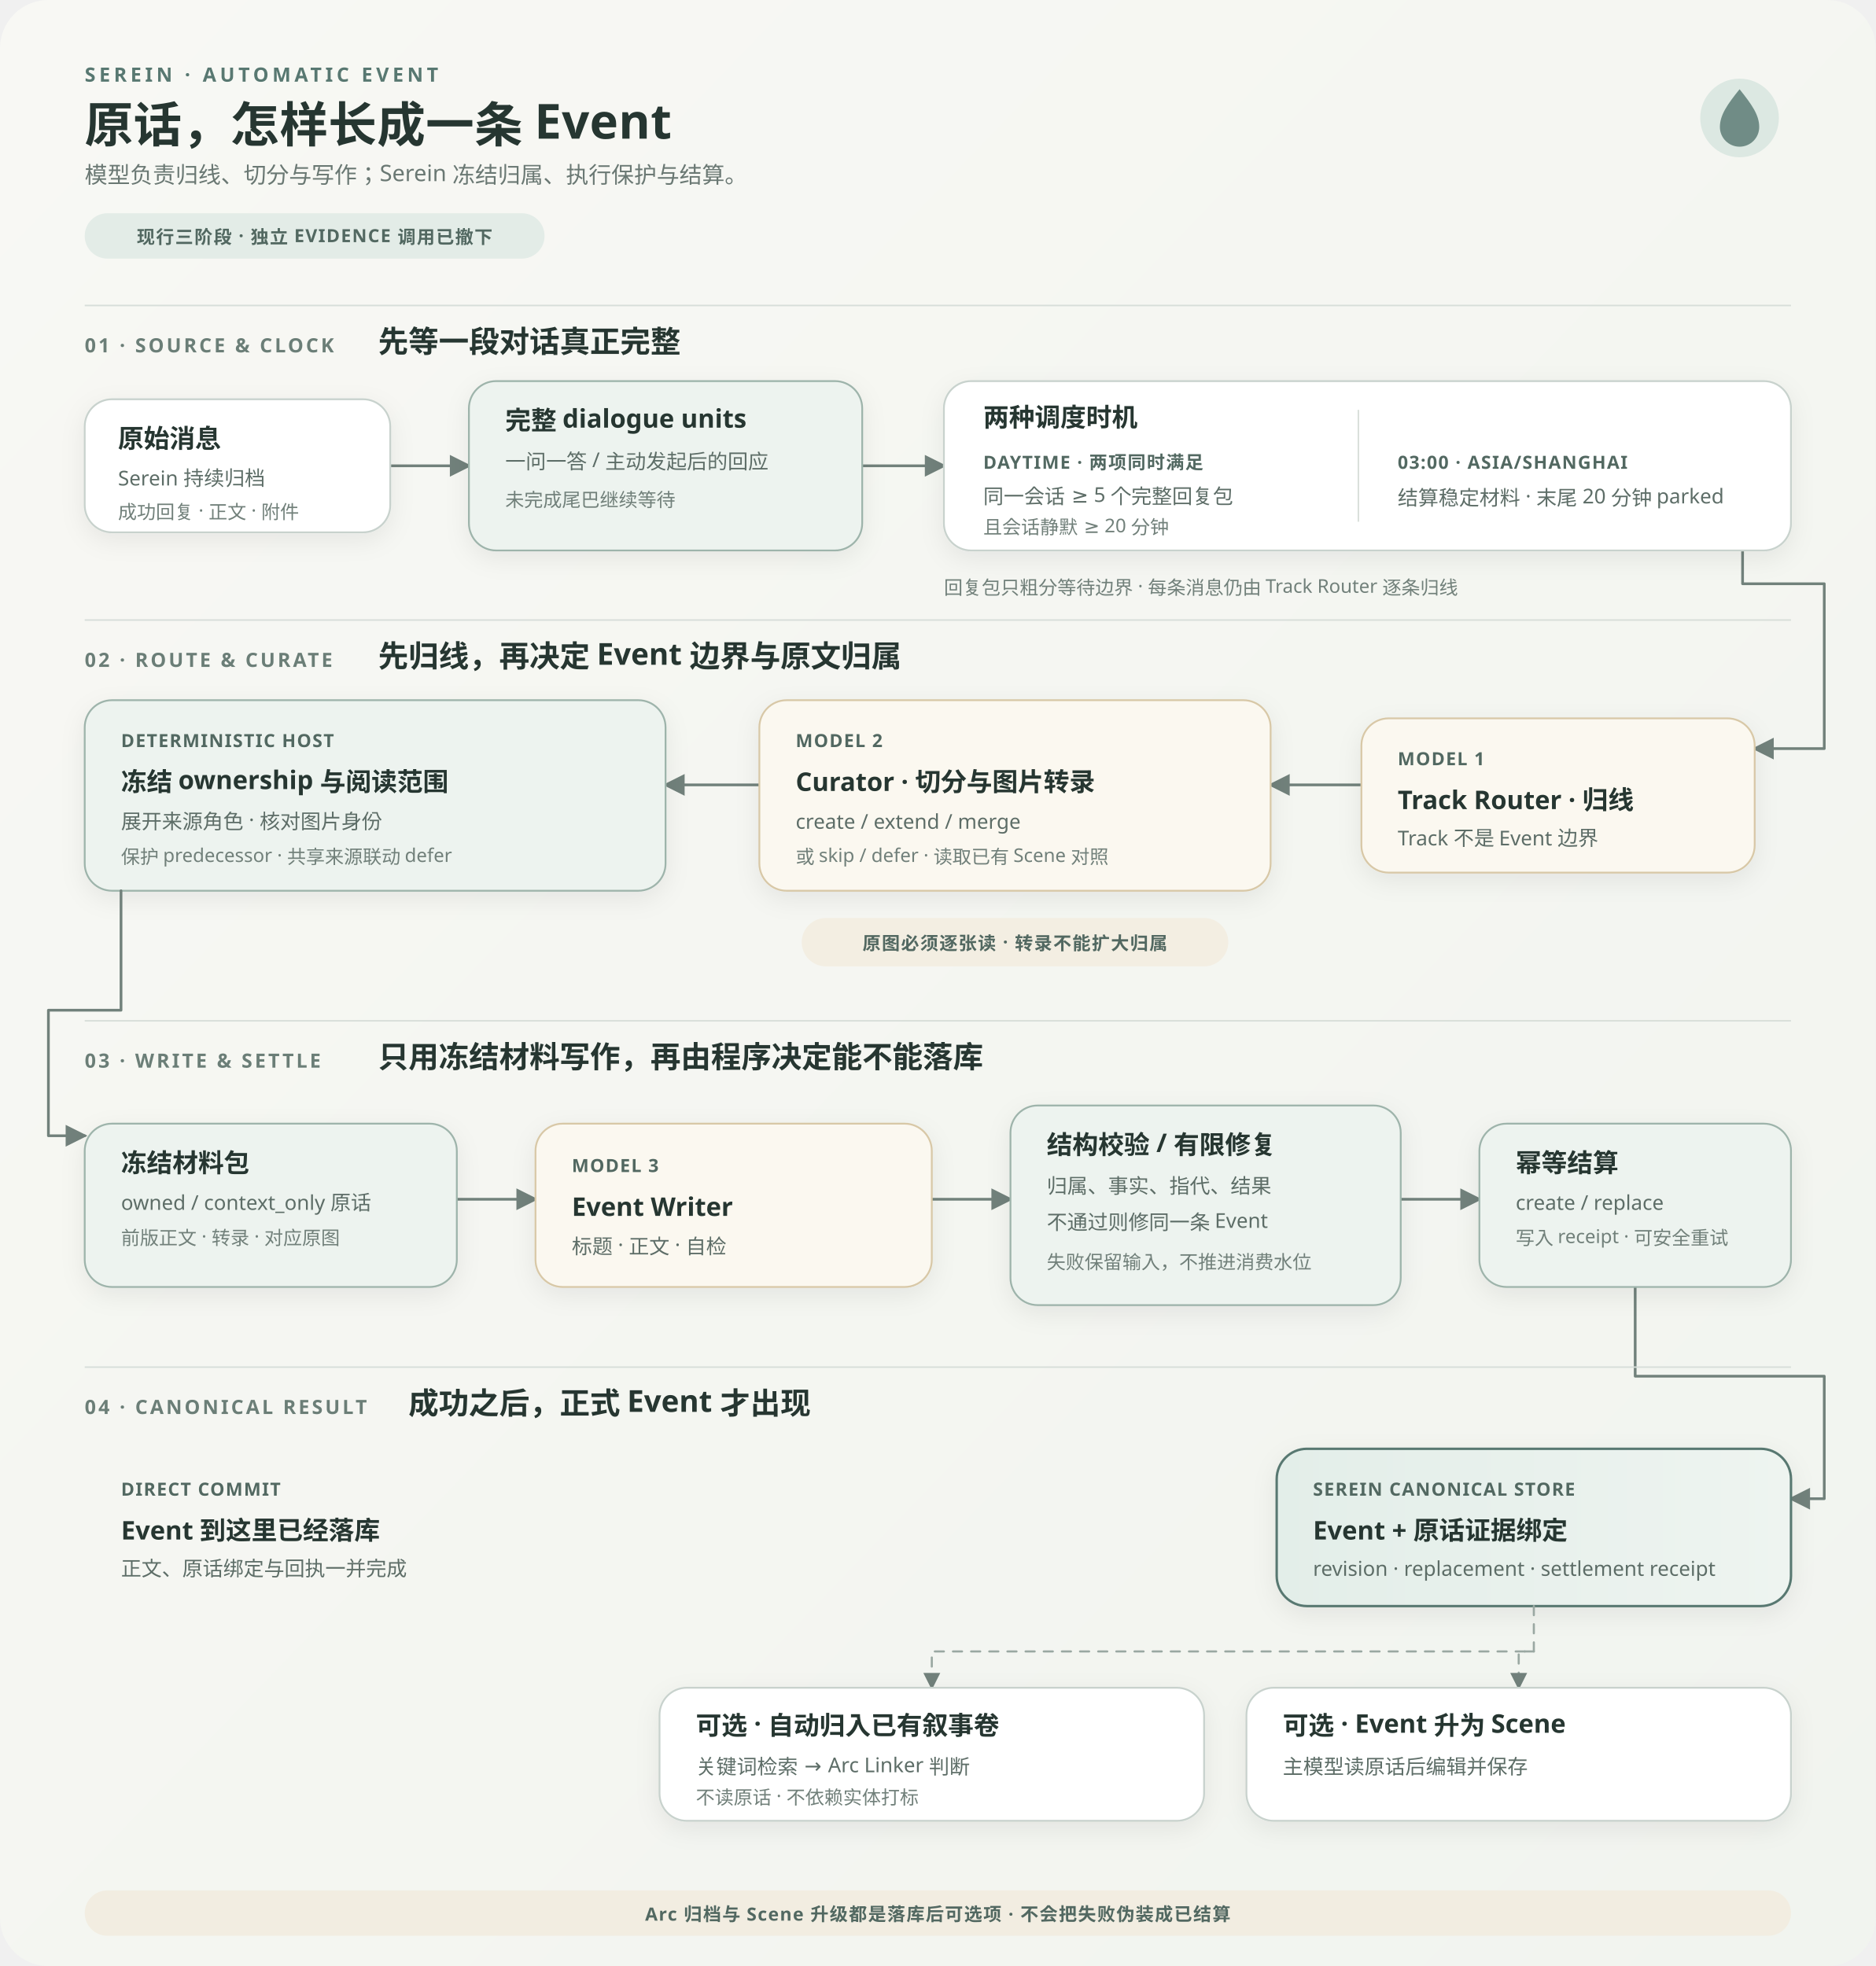
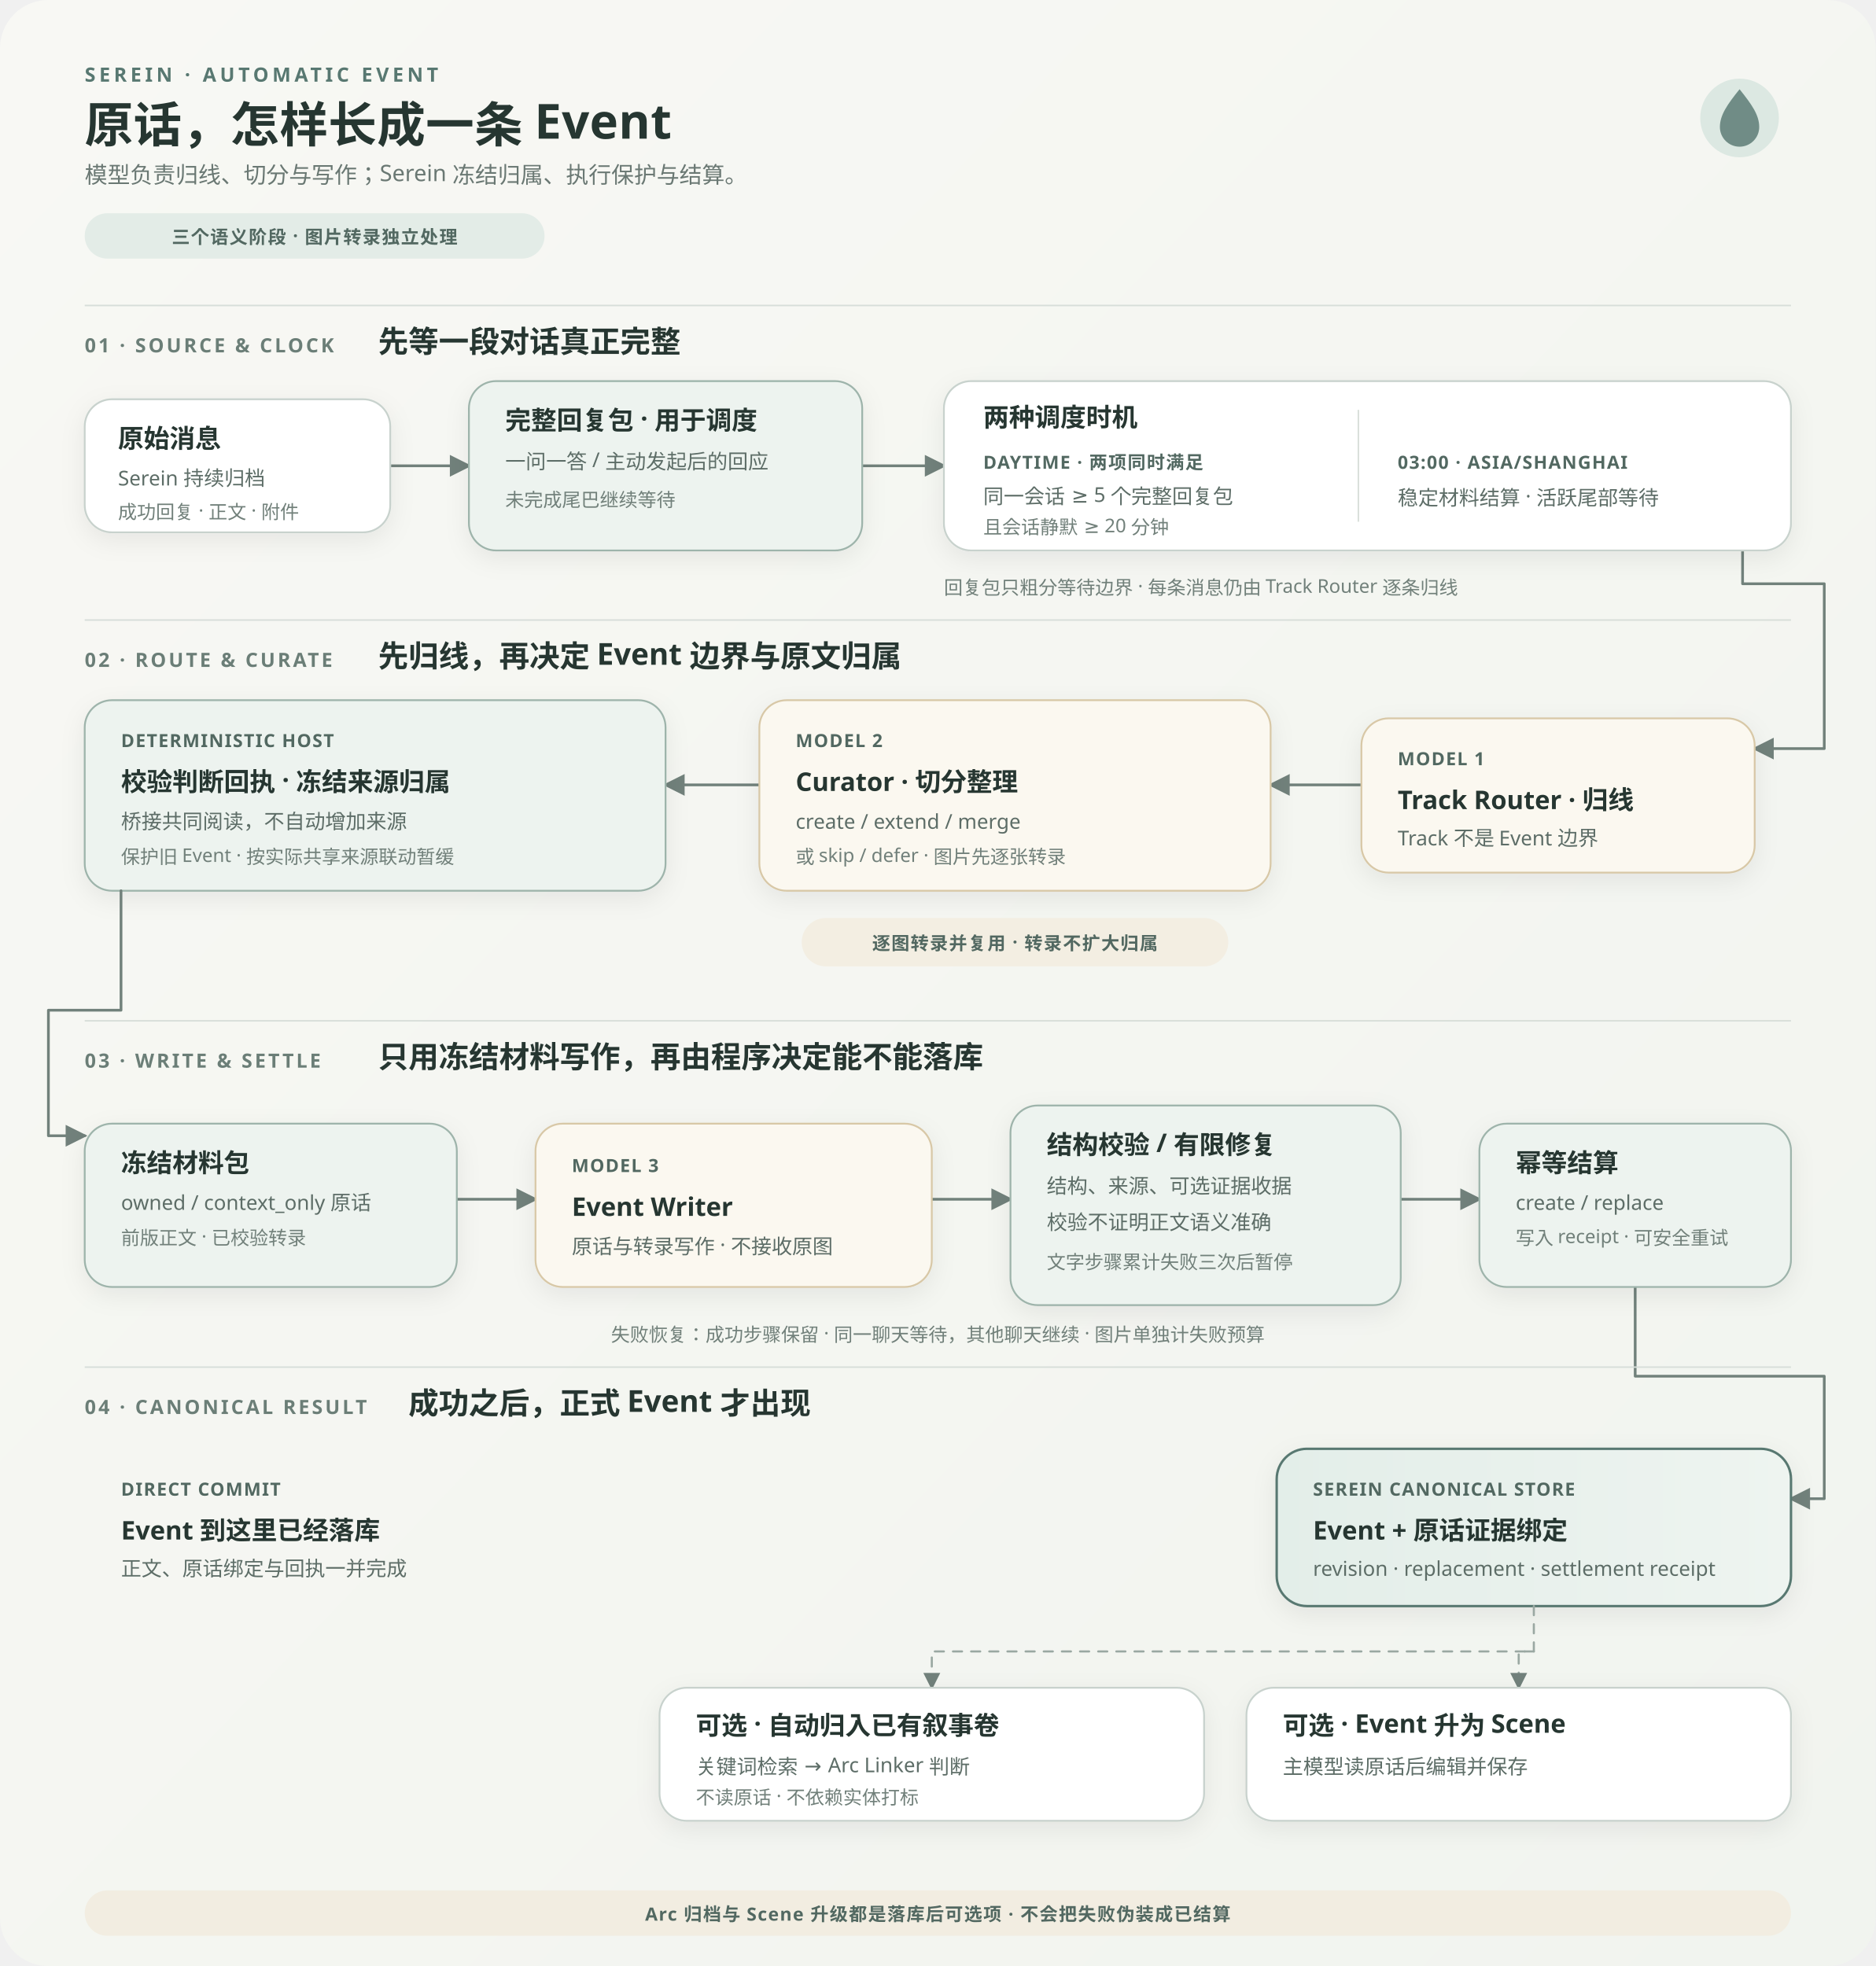
<svg xmlns="http://www.w3.org/2000/svg" width="1240" height="1300" viewBox="0 0 1240 1300" role="img" aria-labelledby="title desc">
  <defs>
    <linearGradient id="paper" x1="0" y1="0" x2="1" y2="1">
      <stop offset="0" stop-color="#f8f8f4" />
      <stop offset="1" stop-color="#f1f4ef" />
    </linearGradient>
    <linearGradient id="canonical" x1="0" y1="0" x2="1" y2="0">
      <stop offset="0" stop-color="#e3eee9" />
      <stop offset="1" stop-color="#eef4f0" />
    </linearGradient>
    <filter id="shadow" x="-15%" y="-20%" width="130%" height="145%">
      <feDropShadow dx="0" dy="5" stdDeviation="8" flood-color="#24332f" flood-opacity=".07" />
    </filter>
    <marker id="arrow" markerWidth="8" markerHeight="8" refX="7" refY="4" orient="auto" markerUnits="strokeWidth">
      <path d="M0 0L8 4L0 8Z" fill="#71817b" />
    </marker>
    <style>
      text{font-family:"Noto Sans SC","Microsoft YaHei",system-ui,sans-serif;fill:#263631}
      .eyebrow{font-size:13px;font-weight:700;letter-spacing:2.4px;fill:#587871}
      .title{font-size:32px;font-weight:700;letter-spacing:.2px}
      .subtitle{font-size:15px;fill:#6a7873}
      .stage-no{font-size:13px;font-weight:700;letter-spacing:1.6px;fill:#6b7e77}
      .stage-title{font-size:20px;font-weight:700}
      .node-title{font-size:17px;font-weight:700}
      .node-copy{font-size:13.5px;fill:#5d6d67}
      .small{font-size:12.5px;fill:#71807a}
      .chip{font-size:12px;font-weight:700;letter-spacing:.7px;fill:#526861}
      .rule{stroke:#d7ded9;stroke-width:1}
      .line{fill:none;stroke:#71817b;stroke-width:1.8;stroke-linecap:round;stroke-linejoin:round;marker-end:url(#arrow)}
      .optional-line{fill:none;stroke:#9aa8a2;stroke-width:1.4;stroke-dasharray:6 6;stroke-linecap:round;stroke-linejoin:round;marker-end:url(#arrow)}
      .node{fill:#fff;stroke:#c8d2cd;stroke-width:1.2}
      .model{fill:#fbf8f0;stroke:#d8c8a7;stroke-width:1.2}
      .host{fill:#edf3ef;stroke:#9eb4ab;stroke-width:1.2}
      .store{fill:url(#canonical);stroke:#587871;stroke-width:1.6}
    </style>
  </defs>
  <rect width="1240" height="1300" rx="32" fill="url(#paper)" />
  <circle cx="1150" cy="78" r="26" fill="#dce8e2" />
  <path d="M1150 59c-8 10-13 17-13 25a13 13 0 0 0 26 0c0-8-5-15-13-25Z" fill="#587871" opacity=".82" />
  <text x="56" y="54" class="eyebrow">SEREIN · AUTOMATIC EVENT</text>
  <text x="56" y="94" class="title">原话，怎样长成一条 Event</text>
  <text x="56" y="121" class="subtitle">模型负责归线、切分与写作；Serein 冻结归属、执行保护与结算。</text>
  <rect x="56" y="141" width="304" height="30" rx="15" fill="#e3ece7" />
-   <text x="208" y="161" text-anchor="middle" class="chip">现行三阶段 · 独立 EVIDENCE 调用已撤下</text>
+   <text x="208" y="161" text-anchor="middle" class="chip">三个语义阶段 · 图片转录独立处理</text>
  <line x1="56" y1="202" x2="1184" y2="202" class="rule" />
  <text x="56" y="233" class="stage-no">01 · SOURCE &amp; CLOCK</text>
  <text x="250" y="233" class="stage-title">先等一段对话真正完整</text>
  <path d="M258 308H310" class="line" />
  <path d="M570 308H624" class="line" />
  <path d="M1152 358V386H1206V495H1160" class="line" />
  <g filter="url(#shadow)">
    <rect x="56" y="264" width="202" height="88" rx="18" class="node" />
    <rect x="310" y="252" width="260" height="112" rx="18" class="host" />
    <rect x="624" y="252" width="560" height="112" rx="18" class="node" />
  </g>
  <text x="78" y="296" class="node-title">原始消息</text>
  <text x="78" y="321" class="node-copy">Serein 持续归档</text>
  <text x="78" y="343" class="small">成功回复 · 正文 · 附件</text>
-   <text x="334" y="284" class="node-title">完整 dialogue units</text>
+   <text x="334" y="284" class="node-title">完整回复包 · 用于调度</text>
  <text x="334" y="310" class="node-copy">一问一答 / 主动发起后的回应</text>
  <text x="334" y="335" class="small">未完成尾巴继续等待</text>
  <text x="650" y="282" class="node-title">两种调度时机</text>
  <line x1="898" y1="271" x2="898" y2="345" stroke="#d8ded9" />
  <text x="650" y="310" class="chip">DAYTIME · 两项同时满足</text>
  <text x="650" y="333" class="node-copy">同一会话 ≥ 5 个完整回复包</text>
  <text x="650" y="353" class="small">且会话静默 ≥ 20 分钟</text>
  <text x="924" y="310" class="chip">03:00 · ASIA/SHANGHAI</text>
-   <text x="924" y="334" class="node-copy">结算稳定材料 · 末尾 20 分钟 parked</text>
+   <text x="924" y="334" class="node-copy">稳定材料结算 · 活跃尾部等待</text>
  <text x="624" y="393" class="small">回复包只粗分等待边界 · 每条消息仍由 Track Router 逐条归线</text>
  <line x1="56" y1="410" x2="1184" y2="410" class="rule" />
  <text x="56" y="441" class="stage-no">02 · ROUTE &amp; CURATE</text>
  <text x="250" y="441" class="stage-title">先归线，再决定 Event 边界与原文归属</text>
  <path d="M900 519H840" class="line" />
  <path d="M502 519H440" class="line" />
  <g filter="url(#shadow)">
    <rect x="900" y="475" width="260" height="102" rx="18" class="model" />
    <rect x="502" y="463" width="338" height="126" rx="18" class="model" />
    <rect x="56" y="463" width="384" height="126" rx="18" class="host" />
  </g>
  <text x="924" y="506" class="chip">MODEL 1</text>
  <text x="924" y="535" class="node-title">Track Router · 归线</text>
  <text x="924" y="559" class="node-copy">Track 不是 Event 边界</text>
  <text x="526" y="494" class="chip">MODEL 2</text>
-   <text x="526" y="523" class="node-title">Curator · 切分与图片转录</text>
+   <text x="526" y="523" class="node-title">Curator · 切分整理</text>
  <text x="526" y="548" class="node-copy">create / extend / merge</text>
-   <text x="526" y="571" class="small">或 skip / defer · 读取已有 Scene 对照</text>
+   <text x="526" y="571" class="small">或 skip / defer · 图片先逐张转录</text>
  <text x="80" y="494" class="chip">DETERMINISTIC HOST</text>
-   <text x="80" y="523" class="node-title">冻结 ownership 与阅读范围</text>
-   <text x="80" y="548" class="node-copy">展开来源角色 · 核对图片身份</text>
-   <text x="80" y="571" class="small">保护 predecessor · 共享来源联动 defer</text>
+   <text x="80" y="523" class="node-title">校验判断回执 · 冻结来源归属</text>
+   <text x="80" y="548" class="node-copy">桥接共同阅读，不自动增加来源</text>
+   <text x="80" y="571" class="small">保护旧 Event · 按实际共享来源联动暂缓</text>
  <rect x="530" y="607" width="282" height="32" rx="16" fill="#f3eee2" />
-   <text x="671" y="628" text-anchor="middle" class="chip">原图必须逐张读 · 转录不能扩大归属</text>
+   <text x="671" y="628" text-anchor="middle" class="chip">逐图转录并复用 · 转录不扩大归属</text>
  <path d="M80 589V668H32V751H56" class="line" />
  <line x1="56" y1="675" x2="1184" y2="675" class="rule" />
  <text x="56" y="706" class="stage-no">03 · WRITE &amp; SETTLE</text>
  <text x="250" y="706" class="stage-title">只用冻结材料写作，再由程序决定能不能落库</text>
  <path d="M302 793H354" class="line" />
  <path d="M616 793H668" class="line" />
  <path d="M926 793H978" class="line" />
  <path d="M1081 849V910H1206V991H1184" class="line" />
  <g filter="url(#shadow)">
    <rect x="56" y="743" width="246" height="108" rx="18" class="host" />
    <rect x="354" y="743" width="262" height="108" rx="18" class="model" />
    <rect x="668" y="731" width="258" height="132" rx="18" class="host" />
    <rect x="978" y="743" width="206" height="108" rx="18" class="host" />
  </g>
  <text x="80" y="775" class="node-title">冻结材料包</text>
  <text x="80" y="800" class="node-copy">owned / context_only 原话</text>
-   <text x="80" y="823" class="small">前版正文 · 转录 · 对应原图</text>
+   <text x="80" y="823" class="small">前版正文 · 已校验转录</text>
  <text x="378" y="775" class="chip">MODEL 3</text>
  <text x="378" y="804" class="node-title">Event Writer</text>
-   <text x="378" y="829" class="node-copy">标题 · 正文 · 自检</text>
+   <text x="378" y="829" class="node-copy">原话与转录写作 · 不接收原图</text>
  <text x="692" y="763" class="node-title">结构校验 / 有限修复</text>
-   <text x="692" y="789" class="node-copy">归属、事实、指代、结果</text>
-   <text x="692" y="813" class="node-copy">不通过则修同一条 Event</text>
-   <text x="692" y="839" class="small">失败保留输入，不推进消费水位</text>
+   <text x="692" y="789" class="node-copy">结构、来源、可选证据收据</text>
+   <text x="692" y="813" class="node-copy">校验不证明正文语义准确</text>
+   <text x="692" y="839" class="small">文字步骤累计失败三次后暂停</text>
  <text x="1002" y="775" class="node-title">幂等结算</text>
  <text x="1002" y="800" class="node-copy">create / replace</text>
  <text x="1002" y="823" class="small">写入 receipt · 可安全重试</text>
+   <text x="620" y="887" text-anchor="middle" class="small">失败恢复：成功步骤保留 · 同一聊天等待，其他聊天继续 · 图片单独计失败预算</text>
  <line x1="56" y1="904" x2="1184" y2="904" class="rule" />
  <text x="56" y="935" class="stage-no">04 · CANONICAL RESULT</text>
  <text x="270" y="935" class="stage-title">成功之后，正式 Event 才出现</text>
  <g filter="url(#shadow)">
    <rect x="844" y="958" width="340" height="104" rx="20" class="store" />
  </g>
  <text x="868" y="989" class="chip">SEREIN CANONICAL STORE</text>
  <text x="868" y="1018" class="node-title">Event + 原话证据绑定</text>
  <text x="868" y="1042" class="node-copy">revision · replacement · settlement receipt</text>
  <text x="80" y="989" class="chip">DIRECT COMMIT</text>
  <text x="80" y="1018" class="node-title">Event 到这里已经落库</text>
  <text x="80" y="1042" class="node-copy">正文、原话绑定与回执一并完成</text>
  <path d="M1014 1062V1092H616V1116" class="optional-line" />
  <path d="M1014 1092H1004V1116" class="optional-line" />
  <g filter="url(#shadow)">
    <rect x="436" y="1116" width="360" height="88" rx="18" class="node" />
    <rect x="824" y="1116" width="360" height="88" rx="18" class="node" />
  </g>
  <text x="460" y="1147" class="node-title">可选 · 自动归入已有叙事卷</text>
  <text x="460" y="1173" class="node-copy">关键词检索 → Arc Linker 判断</text>
  <text x="460" y="1193" class="small">不读原话 · 不依赖实体打标</text>
  <text x="848" y="1147" class="node-title">可选 · Event 升为 Scene</text>
  <text x="848" y="1173" class="node-copy">主模型读原话后编辑并保存</text>
  <rect x="56" y="1250" width="1128" height="30" rx="15" fill="#f2ede1" />
  <text x="620" y="1270" text-anchor="middle" class="chip">Arc 归档与 Scene 升级都是落库后可选项 · 不会把失败伪装成已结算</text>
</svg>
